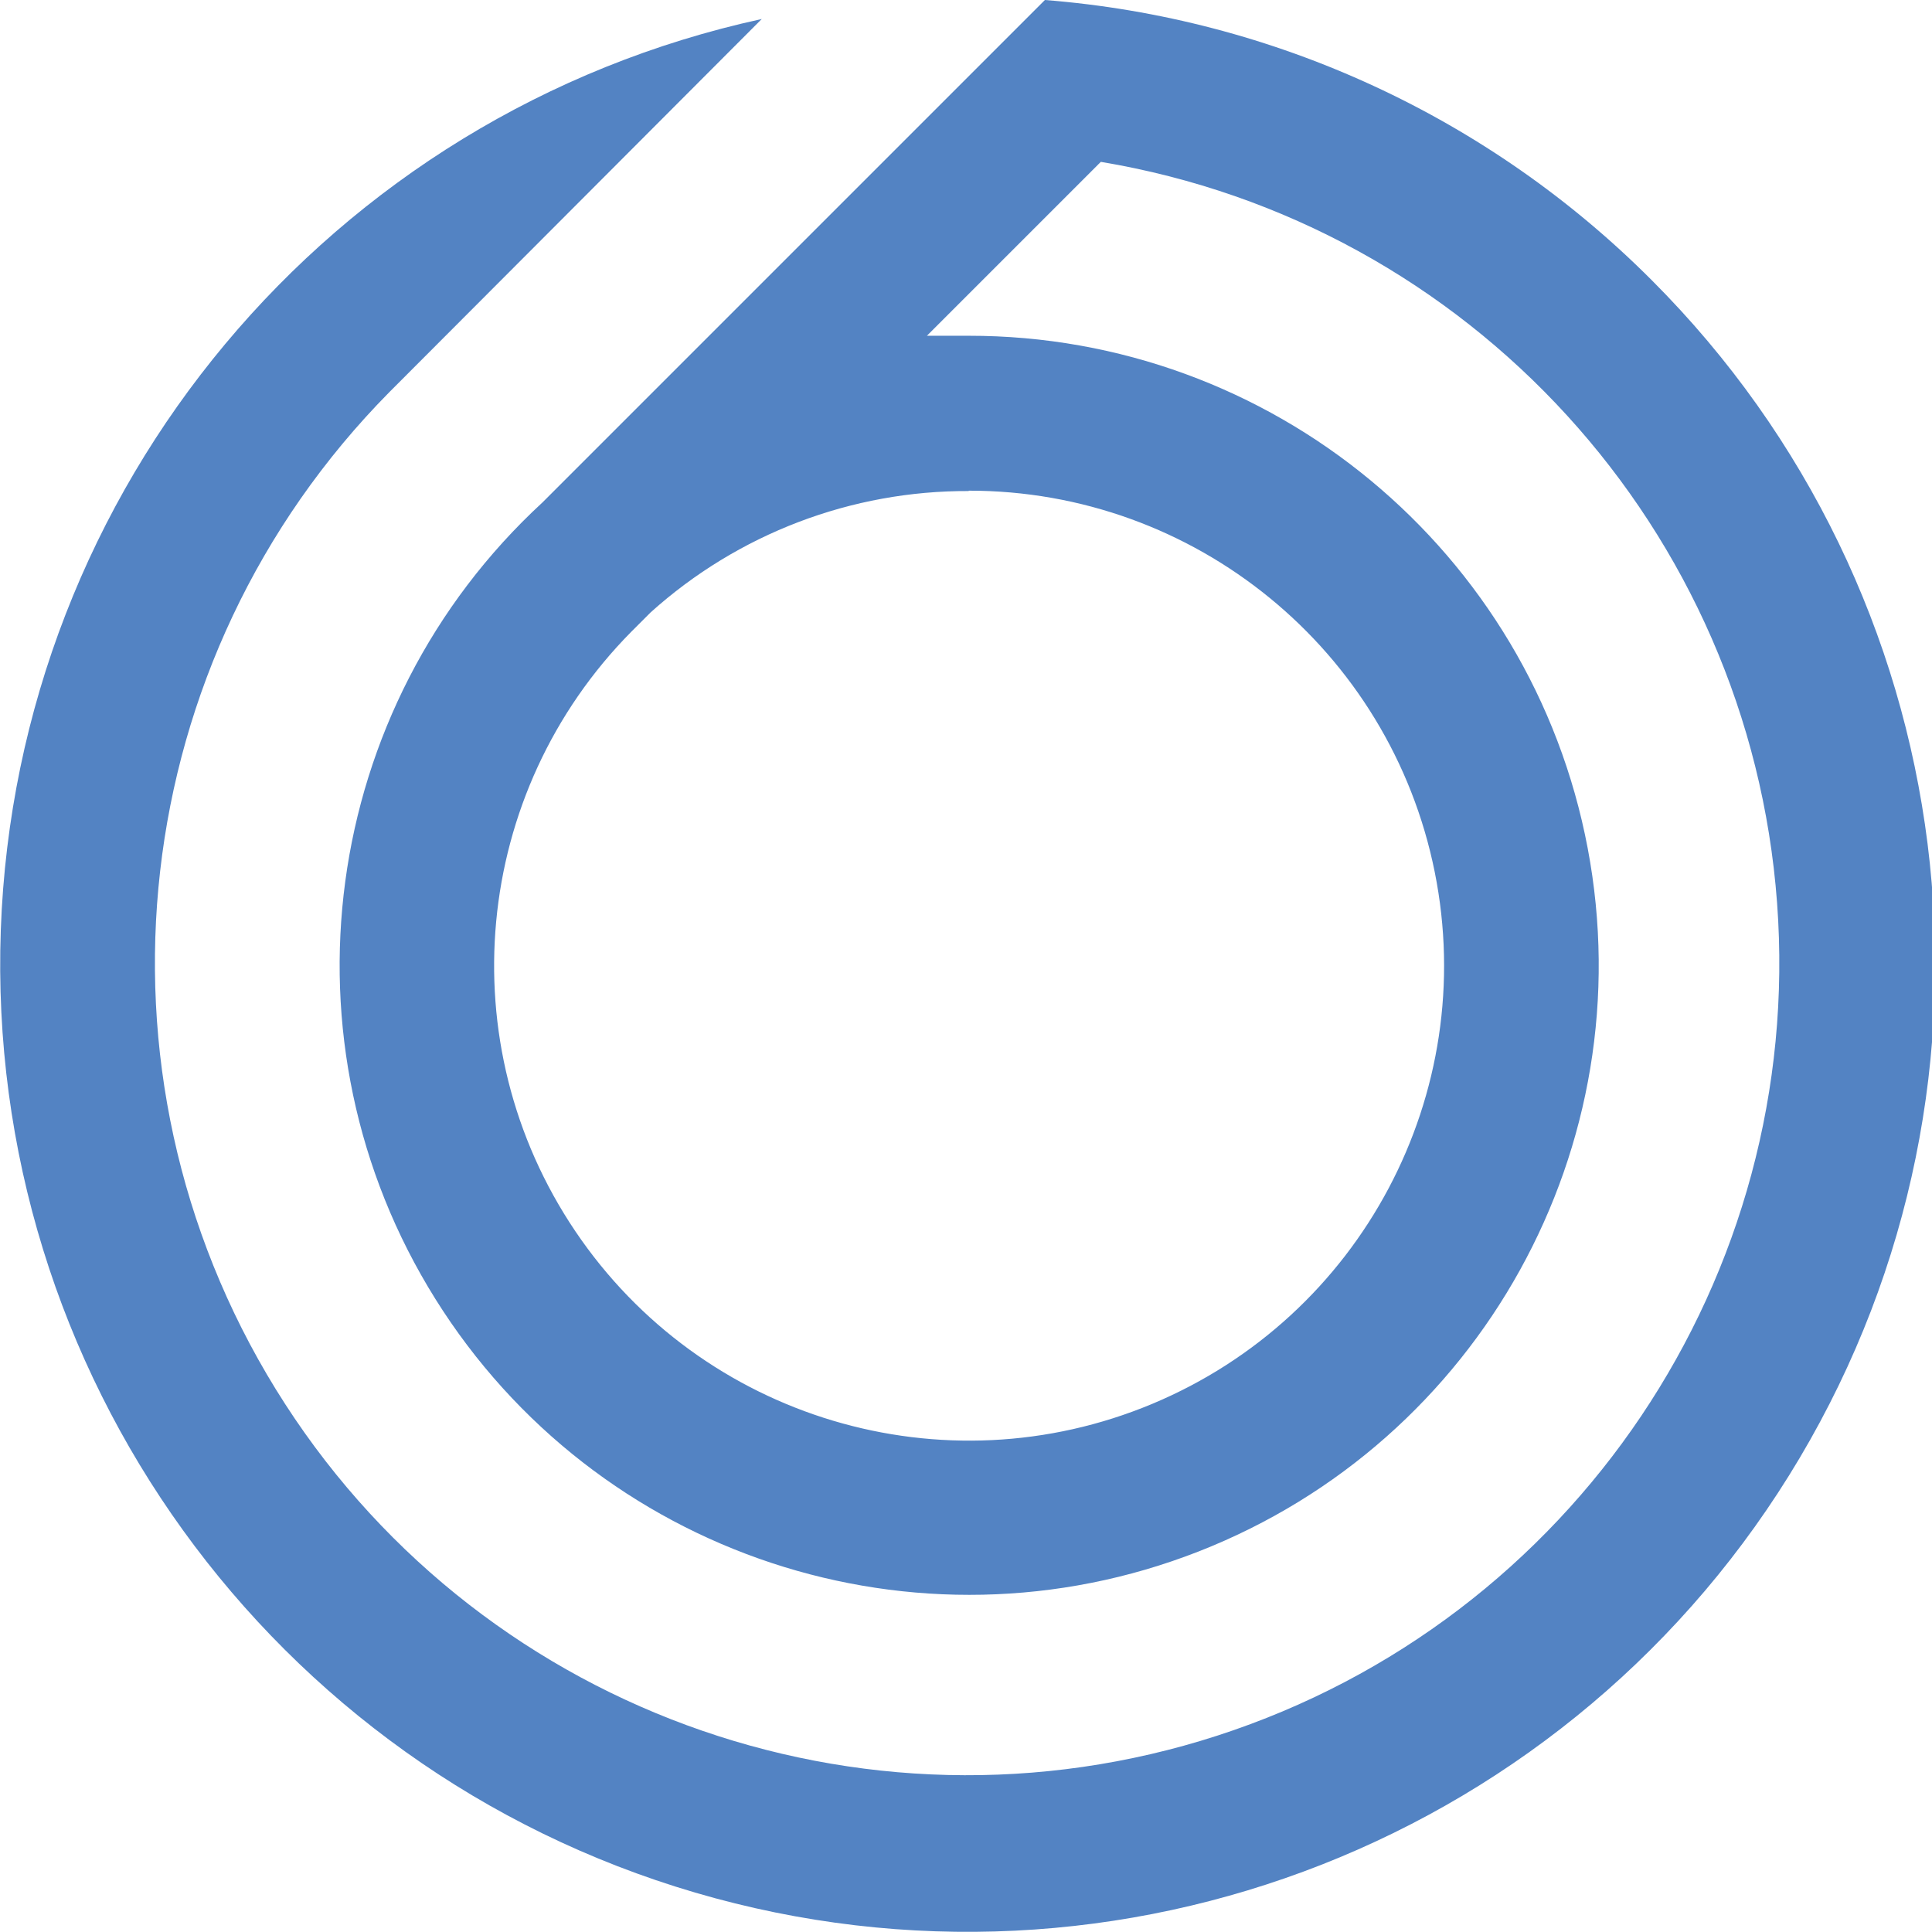
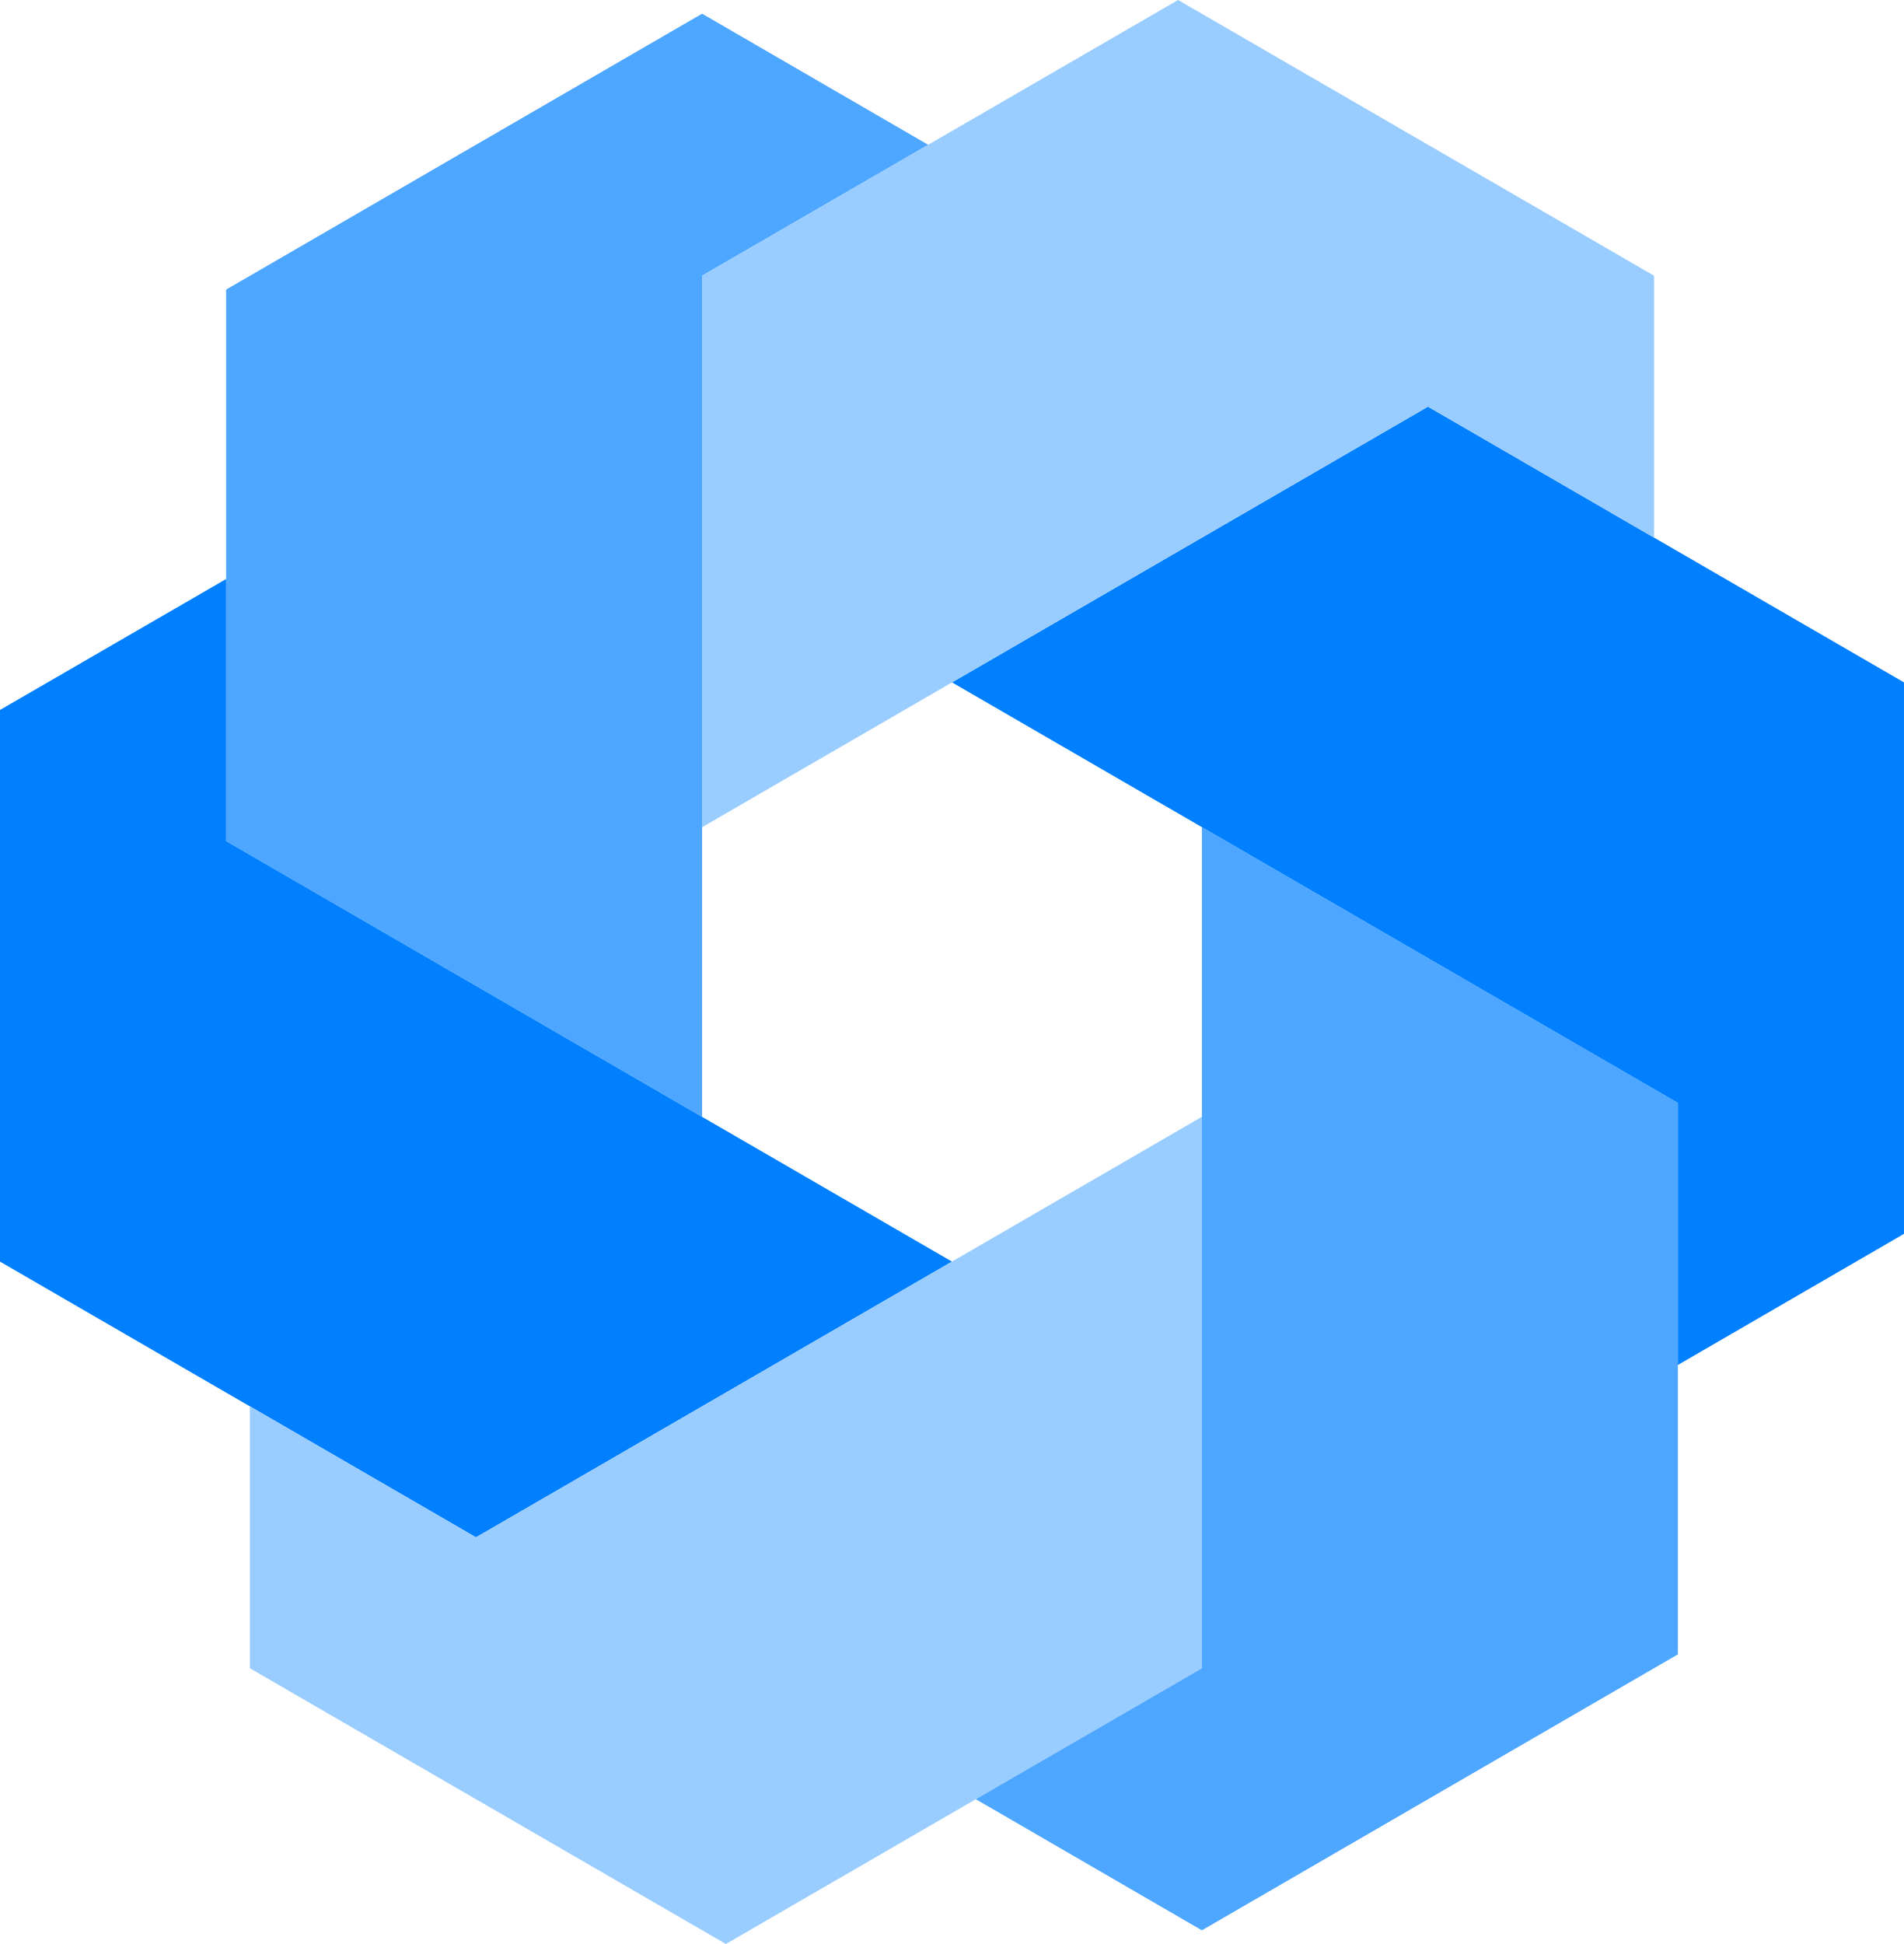
- <svg xmlns="http://www.w3.org/2000/svg" id="Layer_1" data-name="Layer 1" viewBox="0 0 52.88 52.88" fill="#5383C3">
-   <path d="M48.24,10.67A26.38,26.38,0,0,0,31.63,3l0,0L17.88,16.75a17.23,17.23,0,1,0,11.66-4.56c-0.38,         0-.76,0-1.14,0l4.76-4.76a22.23,22.23,0,1,1-19.48,6.31L23.88,3.52A26.48,26.48,0,1,0,48.24,10.67Zm-18.7,5.76a13,13,         0,1,1-9.23,3.86h0l0.53-.53A12.94,12.94,0,0,1,29.55,16.44Z" transform="translate(-3.03 -3)" />
+ <svg xmlns="http://www.w3.org/2000/svg" id="Layer_1" data-name="Layer 1" viewBox="0 0 96 98">
+   <polygon points="46.8 7.3 35.4 0.69 11.4 14.6 11.4 42.4 35.4 56.3 35.4 41.7 35.4 13.9 46.8 7.3" style="fill: #4da6ff" />
+   <polygon points="11.4 42.4 11.4 29.19 0 35.79 0 63.6 24 77.5 48 63.6 11.4 42.4" style="fill: #0080ff" />
+   <polygon points="24 77.5 12.6 70.89 12.6 84.1 36.6 98 60.6 84.1 60.6 56.3 24 77.5" style="fill: #9cf" />
+   <polygon points="60.6 41.7 60.6 84.1 49.2 90.7 60.6 97.31 84.6 83.4 84.6 55.6 60.6 41.7" style="fill: #4da6ff" />
+   <polygon points="96 34.4 72 20.5 48 34.4 84.6 55.6 84.6 68.81 96 62.2 96 34.4" style="fill: #0080ff" />
+   <polygon points="59.4 0 35.4 13.9 35.4 41.7 35.4 41.7 72 20.5 72 20.5 83.4 27.11 83.4 13.9 59.4 0" style="fill: #9cf" />
</svg>
